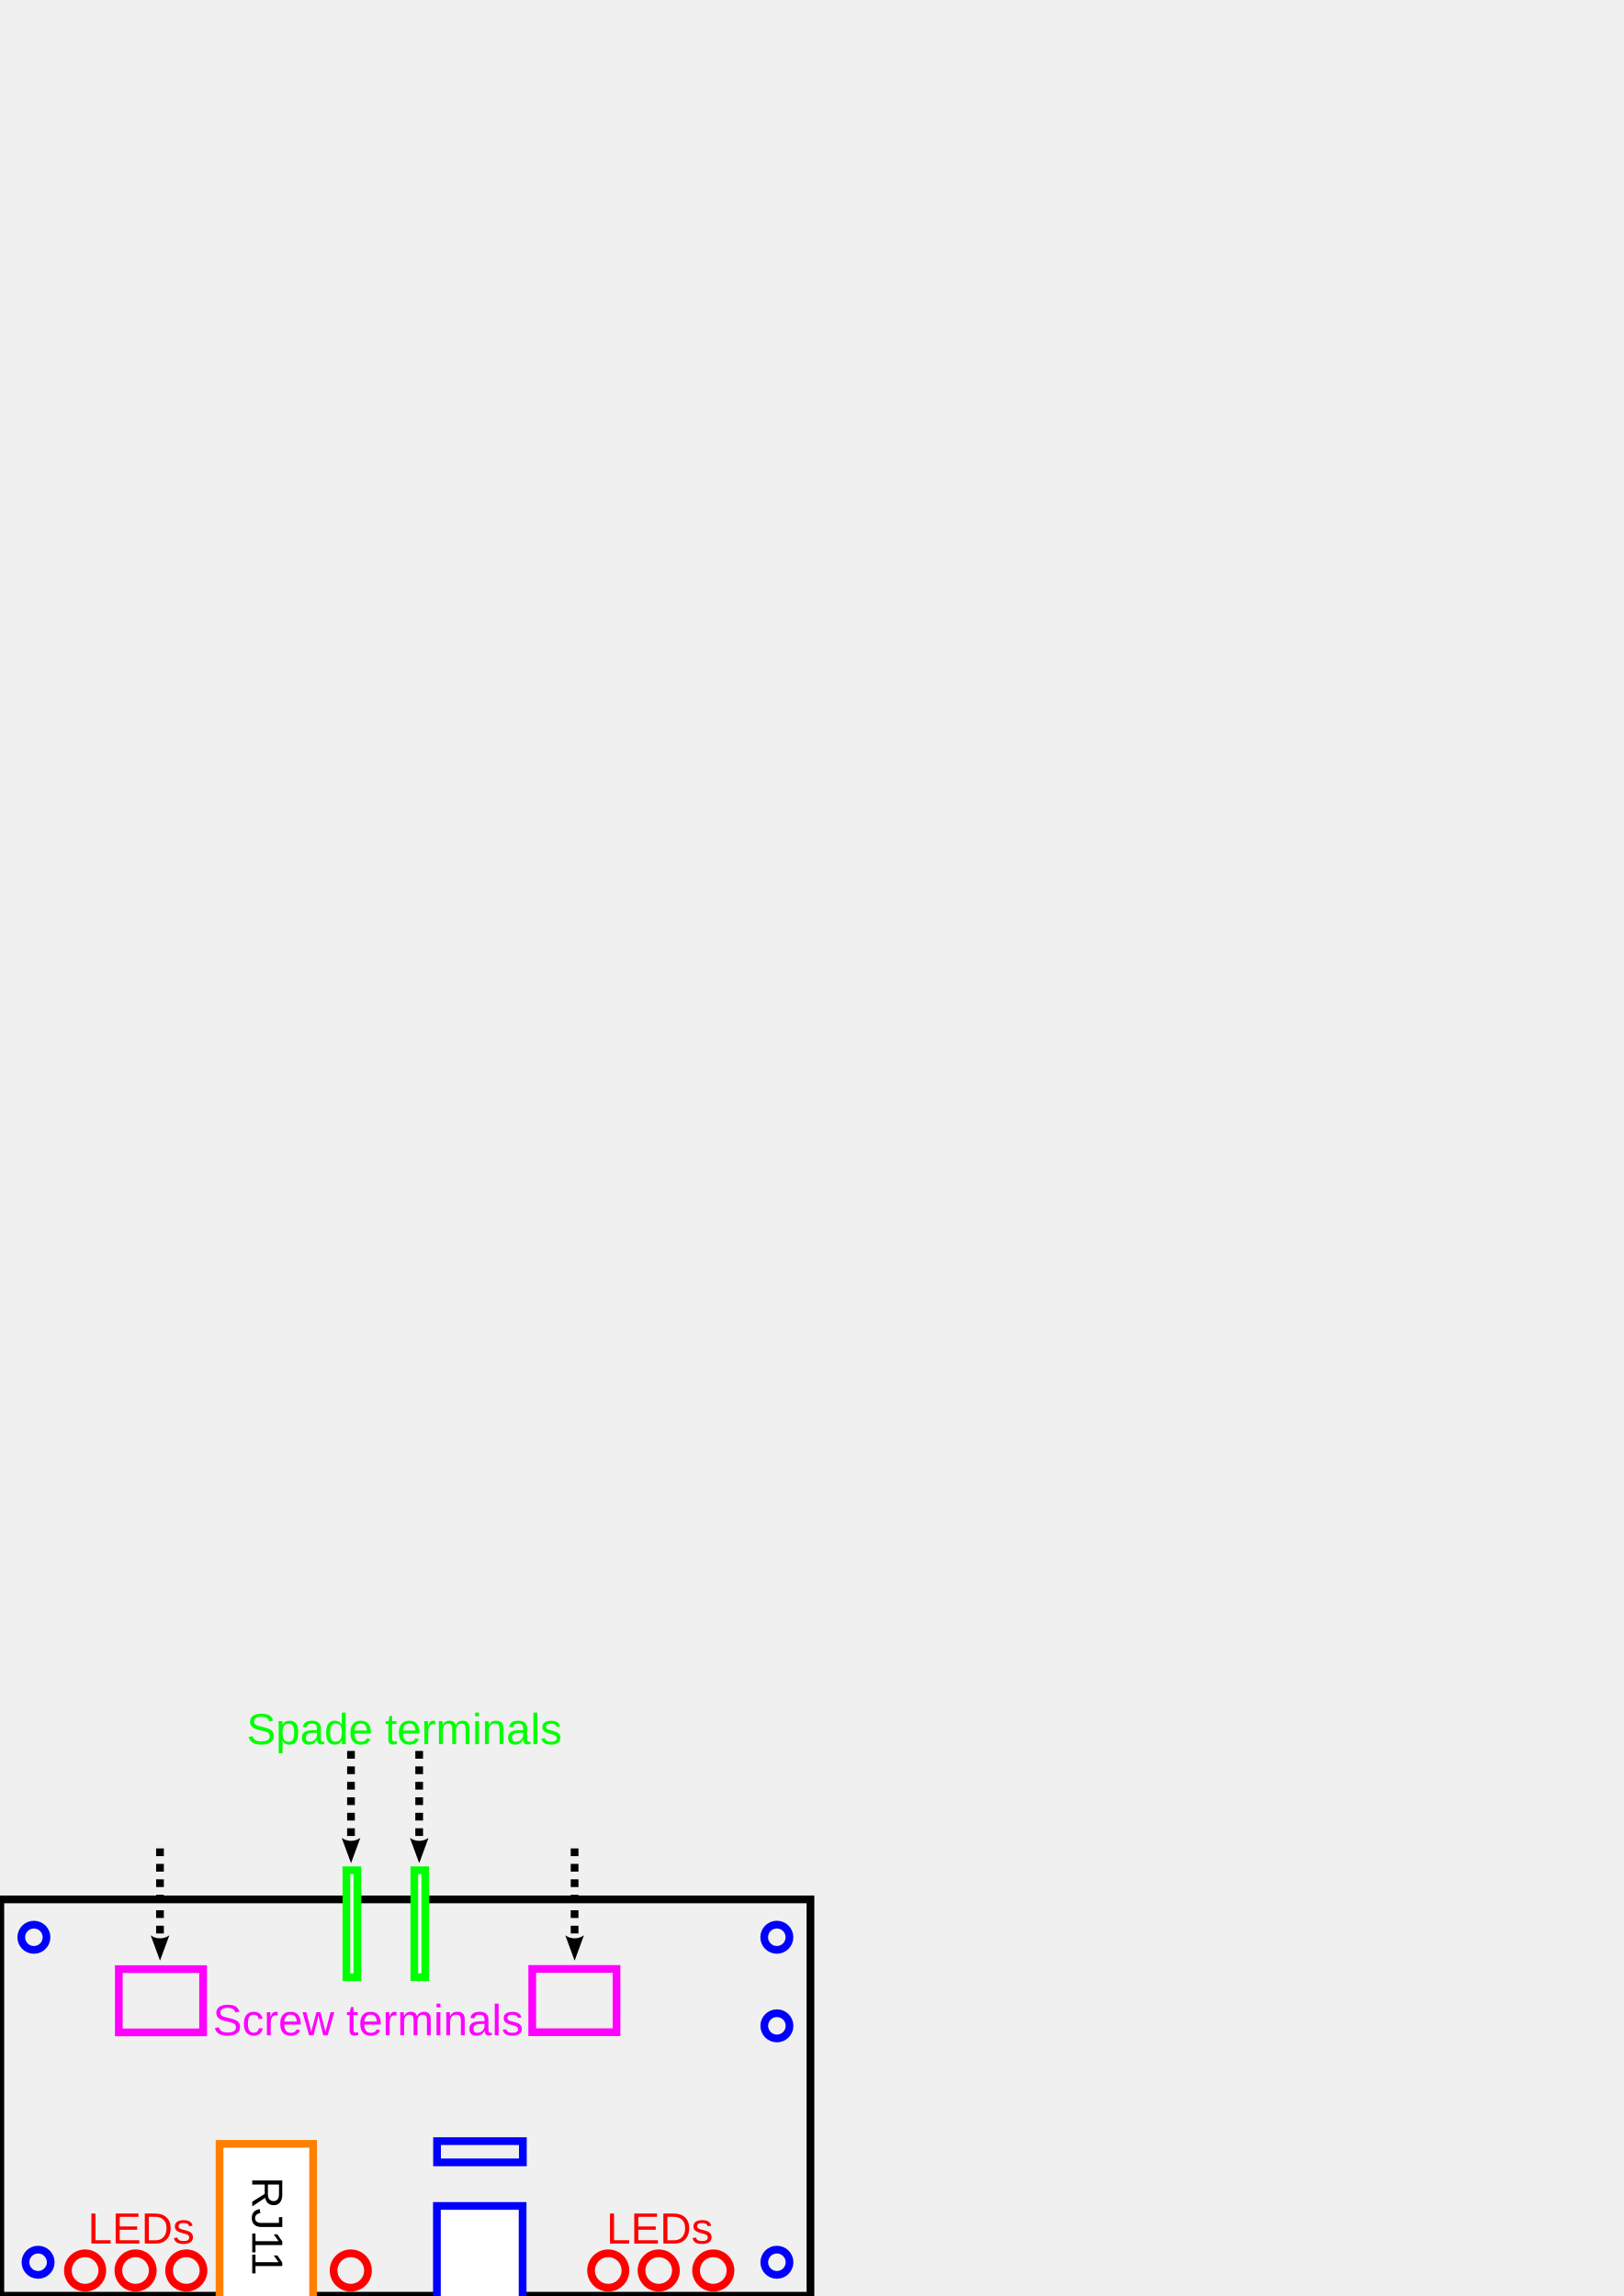
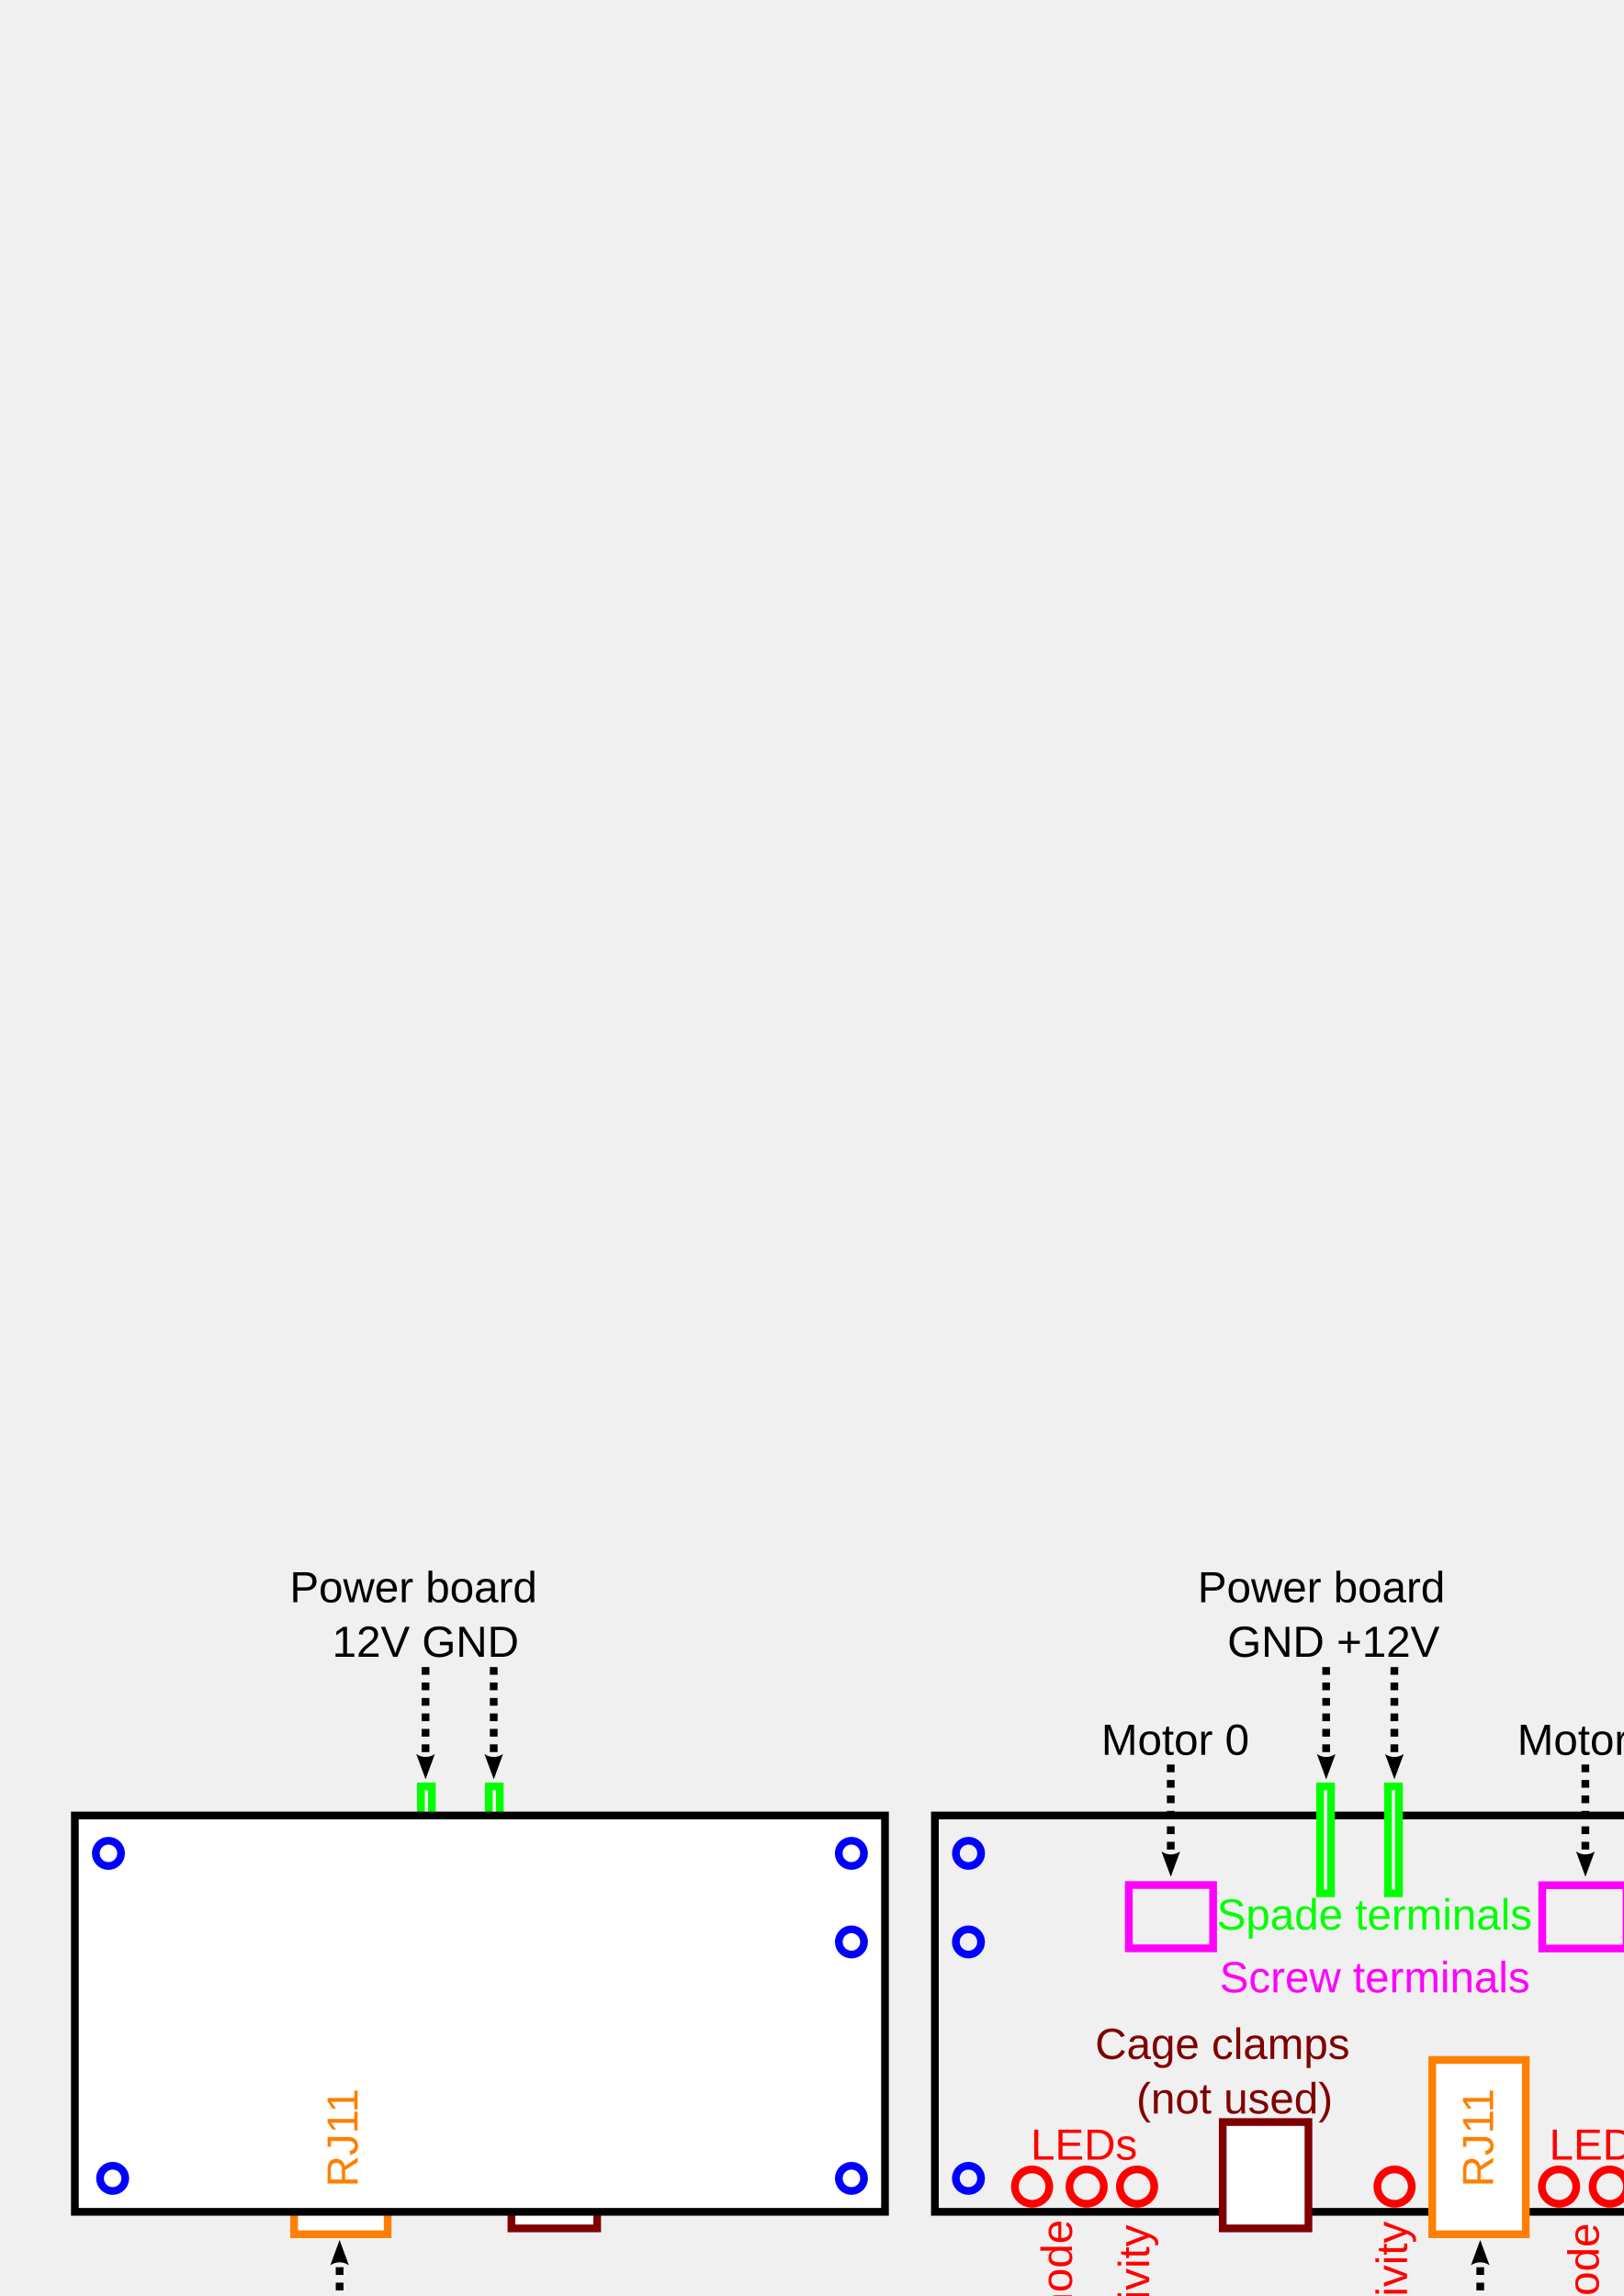
<svg xmlns="http://www.w3.org/2000/svg" width="744.094" height="1052.362" id="svg2" version="1.0">
  <defs id="defs4">
    <marker orient="auto" refY="0.0" refX="0.0" id="Arrow2Send" style="overflow:visible;">
      <path id="path8050" style="font-size:12.0;fill-rule:evenodd;stroke-width:0.625;stroke-linejoin:round;" d="M 8.719,4.034 L -2.207,0.016 L 8.719,-4.002 C 6.973,-1.63 6.983,1.616 8.719,4.034 z " transform="scale(0.3) rotate(180) translate(-2.3,0)" />
    </marker>
    <marker orient="auto" refY="0.0" refX="0.0" id="Arrow2Sstart" style="overflow:visible">
      <path id="path8047" style="font-size:12.0;fill-rule:evenodd;stroke-width:0.625;stroke-linejoin:round" d="M 8.719,4.034 L -2.207,0.016 L 8.719,-4.002 C 6.973,-1.63 6.983,1.616 8.719,4.034 z " transform="scale(0.3) translate(-2.3,0)" />
    </marker>
  </defs>
  <g id="layer1">
-     <rect style="fill:none;stroke:#000000;stroke-width:3.543;stroke-miterlimit:4;stroke-dasharray:none;stroke-opacity:1" id="rect2232" width="371.26" height="181.652" x="0.148" y="870.58" />
-     <path style="fill:none;stroke:#0000ff;stroke-width:3.383;stroke-miterlimit:4;stroke-dasharray:none;stroke-opacity:1" id="path2234" d="M 19.269 886.678 A 5.524 5.524 0 1 1  8.22,886.678 A 5.524 5.524 0 1 1  19.269 886.678 z" transform="matrix(1.047243,0,0,1.047243,1.140545,-40.62933)" />
-     <path style="fill:none;stroke:#0000ff;stroke-width:3.383;stroke-miterlimit:4;stroke-dasharray:none;stroke-opacity:1" id="path2236" d="M 19.269 886.678 A 5.524 5.524 0 1 1  8.22,886.678 A 5.524 5.524 0 1 1  19.269 886.678 z" transform="matrix(1.047243,0,0,1.047243,3.062992,108.3271)" />
-     <path style="fill:none;stroke:#0000ff;stroke-width:3.383;stroke-miterlimit:4;stroke-dasharray:none;stroke-opacity:1" id="path2238" d="M 19.269 886.678 A 5.524 5.524 0 1 1  8.22,886.678 A 5.524 5.524 0 1 1  19.269 886.678 z" transform="matrix(1.047243,0,0,1.047243,341.6346,108.3271)" />
-     <path style="fill:none;stroke:#0000ff;stroke-width:3.383;stroke-miterlimit:4;stroke-dasharray:none;stroke-opacity:1" id="path2240" d="M 19.269 886.678 A 5.524 5.524 0 1 1  8.22,886.678 A 5.524 5.524 0 1 1  19.269 886.678 z" transform="matrix(1.047243,0,0,1.047243,341.6346,-3.7010813e-2)" />
-     <path style="fill:none;stroke:#0000ff;stroke-width:3.383;stroke-miterlimit:4;stroke-dasharray:none;stroke-opacity:1" id="path2242" d="M 19.269 886.678 A 5.524 5.524 0 1 1  8.22,886.678 A 5.524 5.524 0 1 1  19.269 886.678 z" transform="matrix(1.047243,0,0,1.047243,341.6063,-40.64244)" />
-     <rect style="fill:#ffffff;fill-opacity:1;fill-rule:evenodd;stroke:#00ff00;stroke-width:3.543;stroke-miterlimit:4;stroke-dasharray:none;stroke-dashoffset:0;stroke-opacity:1" id="rect2278" width="5" height="49" x="158.75" y="857.237" />
-     <rect y="857.237" x="189.875" height="49" width="5" id="rect3251" style="fill:#ffffff;fill-opacity:1;fill-rule:evenodd;stroke:#00ff00;stroke-width:3.543;stroke-miterlimit:4;stroke-dasharray:none;stroke-dashoffset:0;stroke-opacity:1" />
-     <path style="fill:none;fill-opacity:1;fill-rule:evenodd;stroke:#ff0000;stroke-width:3.626;stroke-miterlimit:4;stroke-dasharray:none;stroke-dashoffset:0;stroke-opacity:1" id="path3253" d="M 46.75 1040.425 A 8.062 8.062 0 1 1  30.625,1040.425 A 8.062 8.062 0 1 1  46.75 1040.425 z" transform="matrix(0.9772442,0,0,0.9772442,1.192864,23.92567)" />
-     <path transform="matrix(0.9772442,0,0,0.9772442,24.31786,23.92567)" d="M 46.75 1040.425 A 8.062 8.062 0 1 1  30.625,1040.425 A 8.062 8.062 0 1 1  46.75 1040.425 z" id="path4224" style="fill:none;fill-opacity:1;fill-rule:evenodd;stroke:#ff0000;stroke-width:3.626;stroke-miterlimit:4;stroke-dasharray:none;stroke-dashoffset:0;stroke-opacity:1" />
-     <path style="fill:none;fill-opacity:1;fill-rule:evenodd;stroke:#ff0000;stroke-width:3.626;stroke-miterlimit:4;stroke-dasharray:none;stroke-dashoffset:0;stroke-opacity:1" id="path4226" d="M 46.75 1040.425 A 8.062 8.062 0 1 1  30.625,1040.425 A 8.062 8.062 0 1 1  46.75 1040.425 z" transform="matrix(0.9772442,0,0,0.9772442,47.56786,23.92567)" />
-     <path transform="matrix(0.9772442,0,0,0.9772442,122.9429,23.92567)" d="M 46.75 1040.425 A 8.062 8.062 0 1 1  30.625,1040.425 A 8.062 8.062 0 1 1  46.75 1040.425 z" id="path4228" style="fill:none;fill-opacity:1;fill-rule:evenodd;stroke:#ff0000;stroke-width:3.626;stroke-miterlimit:4;stroke-dasharray:none;stroke-dashoffset:0;stroke-opacity:1" />
-     <path style="fill:none;fill-opacity:1;fill-rule:evenodd;stroke:#ff0000;stroke-width:3.626;stroke-miterlimit:4;stroke-dasharray:none;stroke-dashoffset:0;stroke-opacity:1" id="path4230" d="M 46.75 1040.425 A 8.062 8.062 0 1 1  30.625,1040.425 A 8.062 8.062 0 1 1  46.75 1040.425 z" transform="matrix(0.9772442,0,0,0.9772442,240.9429,23.92567)" />
-     <path transform="matrix(0.9772442,0,0,0.9772442,264.0679,23.92567)" d="M 46.75 1040.425 A 8.062 8.062 0 1 1  30.625,1040.425 A 8.062 8.062 0 1 1  46.75 1040.425 z" id="path4232" style="fill:none;fill-opacity:1;fill-rule:evenodd;stroke:#ff0000;stroke-width:3.626;stroke-miterlimit:4;stroke-dasharray:none;stroke-dashoffset:0;stroke-opacity:1" />
-     <path style="fill:none;fill-opacity:1;fill-rule:evenodd;stroke:#ff0000;stroke-width:3.626;stroke-miterlimit:4;stroke-dasharray:none;stroke-dashoffset:0;stroke-opacity:1" id="path4234" d="M 46.75 1040.425 A 8.062 8.062 0 1 1  30.625,1040.425 A 8.062 8.062 0 1 1  46.75 1040.425 z" transform="matrix(0.9772442,0,0,0.9772442,289.0679,23.92567)" />
-     <rect style="fill:#ffffff;fill-opacity:1;fill-rule:evenodd;stroke:#0000ff;stroke-width:3.543;stroke-miterlimit:4;stroke-dasharray:none;stroke-dashoffset:0;stroke-opacity:1" id="rect4236" width="39.281" height="48.745" x="200.219" y="1011.081" />
-     <rect style="fill:none;fill-opacity:1;fill-rule:evenodd;stroke:#0000ff;stroke-width:3.543;stroke-miterlimit:4;stroke-dasharray:none;stroke-dashoffset:0;stroke-opacity:1" id="rect4242" width="39.336" height="9.726" x="200.286" y="981.385" />
-     <rect style="fill:none;fill-opacity:1;fill-rule:evenodd;stroke:#ff00ff;stroke-width:3.543;stroke-miterlimit:4;stroke-dasharray:none;stroke-dashoffset:0;stroke-opacity:1" id="rect4244" width="38.626" height="28.991" x="54.447" y="902.544" />
-     <rect style="fill:none;fill-opacity:1;fill-rule:evenodd;stroke:#ff00ff;stroke-width:3.543;stroke-miterlimit:4;stroke-dasharray:none;stroke-dashoffset:0;stroke-opacity:1" id="rect4246" width="38.626" height="28.991" x="243.908" y="902.456" />
-     <text xml:space="preserve" style="font-size:20px;font-style:normal;font-variant:normal;font-weight:normal;font-stretch:normal;text-align:start;line-height:125%;writing-mode:lr-tb;text-anchor:start;fill:#ff00ff;fill-opacity:1;stroke:none;stroke-width:1px;stroke-linecap:butt;stroke-linejoin:miter;stroke-opacity:1;font-family:Arial" x="97.581" y="932.861" id="text3147">
-       <tspan id="tspan3149" x="97.581" y="932.861">Screw terminals</tspan>
+     <rect style="fill:none;stroke:#000000;stroke-width:3.543;stroke-miterlimit:4;stroke-dasharray:none;stroke-opacity:1" id="rect15136" width="371.26" height="181.652" x="-799.693" y="832.129" transform="scale(-1,1)" />
+     <path style="fill:none;stroke:#0000ff;stroke-width:3.383;stroke-miterlimit:4;stroke-dasharray:none;stroke-opacity:1" id="path15138" d="M 19.269 886.678 A 5.524 5.524 0 1 1  8.22,886.678 A 5.524 5.524 0 1 1  19.269 886.678 z" transform="matrix(-1.047243,0,0,1.047243,798.6999,-79.08056)" />
+     <path style="fill:none;stroke:#0000ff;stroke-width:3.383;stroke-miterlimit:4;stroke-dasharray:none;stroke-opacity:1" id="path15140" d="M 19.269 886.678 A 5.524 5.524 0 1 1  8.22,886.678 A 5.524 5.524 0 1 1  19.269 886.678 z" transform="matrix(-1.047243,0,0,1.047243,796.7775,69.87587)" />
+     <path style="fill:none;stroke:#0000ff;stroke-width:3.383;stroke-miterlimit:4;stroke-dasharray:none;stroke-opacity:1" id="path15142" d="M 19.269 886.678 A 5.524 5.524 0 1 1  8.22,886.678 A 5.524 5.524 0 1 1  19.269 886.678 z" transform="matrix(-1.047243,0,0,1.047243,458.2059,69.87588)" />
+     <path style="fill:none;stroke:#0000ff;stroke-width:3.383;stroke-miterlimit:4;stroke-dasharray:none;stroke-opacity:1" id="path15144" d="M 19.269 886.678 A 5.524 5.524 0 1 1  8.22,886.678 A 5.524 5.524 0 1 1  19.269 886.678 z" transform="matrix(-1.047243,0,0,1.047243,458.2059,-38.48824)" />
+     <path style="fill:none;stroke:#0000ff;stroke-width:3.383;stroke-miterlimit:4;stroke-dasharray:none;stroke-opacity:1" id="path15146" d="M 19.269 886.678 A 5.524 5.524 0 1 1  8.22,886.678 A 5.524 5.524 0 1 1  19.269 886.678 z" transform="matrix(-1.047243,0,0,1.047243,458.2342,-79.09367)" />
+     <rect style="fill:#ffffff;fill-opacity:1;fill-rule:evenodd;stroke:#00ff00;stroke-width:3.543;stroke-miterlimit:4;stroke-dasharray:none;stroke-dashoffset:0;stroke-opacity:1" id="rect15148" width="5" height="49" x="-641.09" y="818.786" transform="scale(-1,1)" />
+     <rect y="818.786" x="-609.965" height="49" width="5" id="rect15150" style="fill:#ffffff;fill-opacity:1;fill-rule:evenodd;stroke:#00ff00;stroke-width:3.543;stroke-miterlimit:4;stroke-dasharray:none;stroke-dashoffset:0;stroke-opacity:1" transform="scale(-1,1)" />
+     <path style="fill:none;fill-opacity:1;fill-rule:evenodd;stroke:#ff0000;stroke-width:3.626;stroke-miterlimit:4;stroke-dasharray:none;stroke-dashoffset:0;stroke-opacity:1" id="path15152" d="M 46.75 1040.425 A 8.062 8.062 0 1 1  30.625,1040.425 A 8.062 8.062 0 1 1  46.75 1040.425 z" transform="matrix(-0.9772442,0,0,0.9772442,798.6476,-14.52556)" />
+     <path transform="matrix(-0.9772442,0,0,0.9772442,775.5226,-14.52556)" d="M 46.75 1040.425 A 8.062 8.062 0 1 1  30.625,1040.425 A 8.062 8.062 0 1 1  46.75 1040.425 z" id="path15154" style="fill:none;fill-opacity:1;fill-rule:evenodd;stroke:#ff0000;stroke-width:3.626;stroke-miterlimit:4;stroke-dasharray:none;stroke-dashoffset:0;stroke-opacity:1" />
+     <path style="fill:none;fill-opacity:1;fill-rule:evenodd;stroke:#ff0000;stroke-width:3.626;stroke-miterlimit:4;stroke-dasharray:none;stroke-dashoffset:0;stroke-opacity:1" id="path15156" d="M 46.75 1040.425 A 8.062 8.062 0 1 1  30.625,1040.425 A 8.062 8.062 0 1 1  46.75 1040.425 z" transform="matrix(-0.9772442,0,0,0.9772442,752.2726,-14.52556)" />
+     <path transform="matrix(-0.9772442,0,0,0.9772442,676.8976,-14.52556)" d="M 46.75 1040.425 A 8.062 8.062 0 1 1  30.625,1040.425 A 8.062 8.062 0 1 1  46.75 1040.425 z" id="path15158" style="fill:none;fill-opacity:1;fill-rule:evenodd;stroke:#ff0000;stroke-width:3.626;stroke-miterlimit:4;stroke-dasharray:none;stroke-dashoffset:0;stroke-opacity:1" />
+     <path style="fill:none;fill-opacity:1;fill-rule:evenodd;stroke:#ff0000;stroke-width:3.626;stroke-miterlimit:4;stroke-dasharray:none;stroke-dashoffset:0;stroke-opacity:1" id="path15160" d="M 46.75 1040.425 A 8.062 8.062 0 1 1  30.625,1040.425 A 8.062 8.062 0 1 1  46.75 1040.425 z" transform="matrix(-0.9772442,0,0,0.9772442,558.8976,-14.52556)" />
+     <path transform="matrix(-0.9772442,0,0,0.9772442,535.7726,-14.52556)" d="M 46.75 1040.425 A 8.062 8.062 0 1 1  30.625,1040.425 A 8.062 8.062 0 1 1  46.75 1040.425 z" id="path15162" style="fill:none;fill-opacity:1;fill-rule:evenodd;stroke:#ff0000;stroke-width:3.626;stroke-miterlimit:4;stroke-dasharray:none;stroke-dashoffset:0;stroke-opacity:1" />
+     <path style="fill:none;fill-opacity:1;fill-rule:evenodd;stroke:#ff0000;stroke-width:3.626;stroke-miterlimit:4;stroke-dasharray:none;stroke-dashoffset:0;stroke-opacity:1" id="path15164" d="M 46.75 1040.425 A 8.062 8.062 0 1 1  30.625,1040.425 A 8.062 8.062 0 1 1  46.75 1040.425 z" transform="matrix(-0.9772442,0,0,0.9772442,510.7726,-14.52556)" />
+     <rect style="fill:#ffffff;fill-opacity:1;fill-rule:evenodd;stroke:#800000;stroke-width:3.543;stroke-miterlimit:4;stroke-dasharray:none;stroke-dashoffset:0;stroke-opacity:1" id="rect15166" width="39.281" height="48.745" x="-599.622" y="972.63" transform="scale(-1,1)" />
+     <rect style="fill:none;fill-opacity:1;fill-rule:evenodd;stroke:#ff00ff;stroke-width:3.543;stroke-miterlimit:4;stroke-dasharray:none;stroke-dashoffset:0;stroke-opacity:1" id="rect15170" width="38.626" height="28.991" x="-745.393" y="864.093" transform="scale(-1,1)" />
+     <rect style="fill:none;fill-opacity:1;fill-rule:evenodd;stroke:#ff00ff;stroke-width:3.543;stroke-miterlimit:4;stroke-dasharray:none;stroke-dashoffset:0;stroke-opacity:1" id="rect15172" width="38.626" height="28.991" x="-555.933" y="864.004" transform="scale(-1,1)" />
+     <text xml:space="preserve" style="font-size:20px;font-style:normal;font-variant:normal;font-weight:normal;font-stretch:normal;text-align:start;line-height:125%;writing-mode:lr-tb;text-anchor:start;fill:#ff00ff;fill-opacity:1;stroke:none;stroke-width:1px;stroke-linecap:butt;stroke-linejoin:miter;stroke-opacity:1;font-family:Arial" x="558.891" y="913.16" id="text15174">
+       <tspan id="tspan15176" x="558.891" y="913.16">Screw terminals </tspan>
    </text>
-     <text xml:space="preserve" style="font-size:20px;font-style:normal;font-variant:normal;font-weight:normal;font-stretch:normal;text-align:start;line-height:125%;writing-mode:lr-tb;text-anchor:start;fill:#00ff00;fill-opacity:1;stroke:none;stroke-width:1px;stroke-linecap:butt;stroke-linejoin:miter;stroke-opacity:1;font-family:Arial" x="113.037" y="799.442" id="text4120">
-       <tspan id="tspan4122" x="113.037" y="799.442">Spade terminals</tspan>
+     <text xml:space="preserve" style="font-size:20px;font-style:normal;font-variant:normal;font-weight:normal;font-stretch:normal;text-align:start;line-height:125%;writing-mode:lr-tb;text-anchor:start;fill:#00ff00;fill-opacity:1;stroke:none;stroke-width:1px;stroke-linecap:butt;stroke-linejoin:miter;stroke-opacity:1;font-family:Arial" x="557.614" y="884.429" id="text15178">
+       <tspan id="tspan15180" x="557.614" y="884.429">Spade terminals</tspan>
    </text>
-     <text id="text7035" y="1028.321" x="277.893" style="font-size:20px;font-style:normal;font-variant:normal;font-weight:normal;font-stretch:normal;text-align:start;line-height:125%;writing-mode:lr-tb;text-anchor:start;fill:#ff0000;fill-opacity:1;stroke:none;stroke-width:1px;stroke-linecap:butt;stroke-linejoin:miter;stroke-opacity:1;font-family:Arial" xml:space="preserve">
-       <tspan y="1028.321" x="277.893" id="tspan7037">LEDs</tspan>
+     <text id="text15182" y="989.869" x="472.309" style="font-size:20px;font-style:normal;font-variant:normal;font-weight:normal;font-stretch:normal;text-align:start;line-height:125%;writing-mode:lr-tb;text-anchor:start;fill:#ff0000;fill-opacity:1;stroke:none;stroke-width:1px;stroke-linecap:butt;stroke-linejoin:miter;stroke-opacity:1;font-family:Arial" xml:space="preserve">
+       <tspan y="989.869" x="472.309" id="tspan15184">LEDs</tspan>
    </text>
-     <text xml:space="preserve" style="font-size:20px;font-style:normal;font-variant:normal;font-weight:normal;font-stretch:normal;text-align:start;line-height:125%;writing-mode:lr-tb;text-anchor:start;fill:#ff0000;fill-opacity:1;stroke:none;stroke-width:1px;stroke-linecap:butt;stroke-linejoin:miter;stroke-opacity:1;font-family:Arial" x="40.246" y="1028.321" id="text7039">
-       <tspan id="tspan7041" x="40.246" y="1028.321">LEDs</tspan>
+     <text xml:space="preserve" style="font-size:20px;font-style:normal;font-variant:normal;font-weight:normal;font-stretch:normal;text-align:start;line-height:125%;writing-mode:lr-tb;text-anchor:start;fill:#ff0000;fill-opacity:1;stroke:none;stroke-width:1px;stroke-linecap:butt;stroke-linejoin:miter;stroke-opacity:1;font-family:Arial" x="709.956" y="989.869" id="text15186">
+       <tspan id="tspan15188" x="709.956" y="989.869">LEDs</tspan>
    </text>
-     <path style="fill:none;fill-rule:evenodd;stroke:#000000;stroke-width:3.543;stroke-linecap:butt;stroke-linejoin:miter;marker-end:url(#Arrow2Send);stroke-miterlimit:4;stroke-dasharray:3.543,3.543;stroke-dashoffset:0;stroke-opacity:1" d="M 160.849,802.54 L 160.849,849.193" id="path7043" />
-     <path id="path8214" d="M 192.099,802.54 L 192.099,849.193" style="fill:none;fill-rule:evenodd;stroke:#000000;stroke-width:3.543;stroke-linecap:butt;stroke-linejoin:miter;marker-end:url(#Arrow2Send);stroke-miterlimit:4;stroke-dasharray:3.543,3.543;stroke-dashoffset:0;stroke-opacity:1" />
-     <path style="fill:none;fill-rule:evenodd;stroke:#000000;stroke-width:3.543;stroke-linecap:butt;stroke-linejoin:miter;marker-end:url(#Arrow2Send);stroke-miterlimit:4;stroke-dasharray:3.543, 3.543;stroke-dashoffset:0;stroke-opacity:1" d="M 73.315,847.214 L 73.315,893.867" id="path9185" />
-     <path id="path9187" d="M 263.315,847.214 L 263.315,893.867" style="fill:none;fill-rule:evenodd;stroke:#000000;stroke-width:3.543;stroke-linecap:butt;stroke-linejoin:miter;marker-end:url(#Arrow2Send);stroke-miterlimit:4;stroke-dasharray:3.543, 3.543;stroke-dashoffset:0;stroke-opacity:1" />
-     <path style="fill:none;fill-rule:evenodd;stroke:#000000;stroke-width:3.543;stroke-linecap:butt;stroke-linejoin:miter;marker-end:url(#Arrow2Send);stroke-miterlimit:4;stroke-dasharray:3.543, 3.543;stroke-dashoffset:0;stroke-opacity:1" d="M 220.517,1113.698 L 220.517,1067.045" id="path9189" />
-     <rect style="fill:#ffffff;fill-opacity:1;fill-rule:evenodd;stroke:#ff8000;stroke-width:3.543;stroke-miterlimit:4;stroke-dasharray:none;stroke-dashoffset:0;stroke-opacity:1" id="rect11244" width="42.882" height="79.895" x="100.611" y="982.618" />
-     <path id="path12215" d="M 121.48,1116.587 L 121.48,1069.934" style="fill:none;fill-rule:evenodd;stroke:#000000;stroke-width:3.543;stroke-linecap:butt;stroke-linejoin:miter;marker-end:url(#Arrow2Send);stroke-miterlimit:4;stroke-dasharray:3.543, 3.543;stroke-dashoffset:0;stroke-opacity:1" />
-     <text xml:space="preserve" style="font-size:20px;font-style:normal;font-variant:normal;font-weight:normal;font-stretch:normal;text-align:start;line-height:125%;writing-mode:lr-tb;text-anchor:start;fill:#000000;fill-opacity:1;stroke:none;stroke-width:1px;stroke-linecap:butt;stroke-linejoin:miter;stroke-opacity:1;font-family:Arial" x="997.77" y="-115.591" id="text14155" transform="matrix(0,1,-1,0,0,0)">
-       <tspan id="tspan14157" x="997.77" y="-115.591">RJ11</tspan>
+     <path style="fill:none;fill-rule:evenodd;stroke:#000000;stroke-width:3.543;stroke-linecap:butt;stroke-linejoin:miter;marker-end:url(#Arrow2Send);stroke-miterlimit:4;stroke-dasharray:3.543, 3.543;stroke-dashoffset:0;stroke-opacity:1" d="M 638.992,764.089 L 638.992,810.742" id="path15190" />
+     <path id="path15192" d="M 607.742,764.089 L 607.742,810.742" style="fill:none;fill-rule:evenodd;stroke:#000000;stroke-width:3.543;stroke-linecap:butt;stroke-linejoin:miter;marker-end:url(#Arrow2Send);stroke-miterlimit:4;stroke-dasharray:3.543, 3.543;stroke-dashoffset:0;stroke-opacity:1" />
+     <path style="fill:none;fill-rule:evenodd;stroke:#000000;stroke-width:3.543;stroke-linecap:butt;stroke-linejoin:miter;marker-end:url(#Arrow2Send);stroke-miterlimit:4;stroke-dasharray:3.543, 3.543;stroke-dashoffset:0;stroke-opacity:1" d="M 726.525,808.762 L 726.525,855.415" id="path15194" />
+     <path id="path15196" d="M 536.525,808.762 L 536.525,855.415" style="fill:none;fill-rule:evenodd;stroke:#000000;stroke-width:3.543;stroke-linecap:butt;stroke-linejoin:miter;marker-end:url(#Arrow2Send);stroke-miterlimit:4;stroke-dasharray:3.543, 3.543;stroke-dashoffset:0;stroke-opacity:1" />
+     <rect style="fill:#ffffff;fill-opacity:1;fill-rule:evenodd;stroke:#ff8000;stroke-width:3.543;stroke-miterlimit:4;stroke-dasharray:none;stroke-dashoffset:0;stroke-opacity:1" id="rect15200" width="42.882" height="79.895" x="-699.23" y="944.167" transform="scale(-1,1)" />
+     <path id="path15202" d="M 678.361,1078.135 L 678.361,1031.482" style="fill:none;fill-rule:evenodd;stroke:#000000;stroke-width:3.543;stroke-linecap:butt;stroke-linejoin:miter;marker-end:url(#Arrow2Send);stroke-miterlimit:4;stroke-dasharray:3.543, 3.543;stroke-dashoffset:0;stroke-opacity:1" />
+     <text xml:space="preserve" style="font-size:20px;font-style:normal;font-variant:normal;font-weight:normal;font-stretch:normal;text-align:start;line-height:125%;writing-mode:lr-tb;text-anchor:start;fill:#ff7f00;fill-opacity:1;stroke:none;stroke-width:1px;stroke-linecap:butt;stroke-linejoin:miter;stroke-opacity:1;font-family:Arial" x="-1002.444" y="684.249" id="text15204" transform="matrix(0,-1,1,0,0,0)">
+       <tspan id="tspan15206" x="-1002.444" y="684.249">RJ11</tspan>
+     </text>
+     <text xml:space="preserve" style="font-size:20px;font-style:normal;font-variant:normal;font-weight:normal;font-stretch:normal;text-align:center;line-height:125%;writing-mode:lr-tb;text-anchor:middle;fill:#800000;fill-opacity:1;stroke:none;stroke-width:1px;stroke-linecap:butt;stroke-linejoin:miter;stroke-opacity:1;font-family:Arial" x="579.674" y="943.7" id="text15212">
+       <tspan id="tspan15214" x="579.674" y="943.7">Cage clamps</tspan>
+       <tspan x="579.674" y="968.7" id="tspan15392">(not used)</tspan>
+     </text>
+     <text xml:space="preserve" style="font-size:20px;font-style:normal;font-variant:normal;font-weight:normal;font-stretch:normal;text-align:center;line-height:125%;writing-mode:lr-tb;text-anchor:middle;fill:#000000;fill-opacity:1;stroke:none;stroke-width:1px;stroke-linecap:butt;stroke-linejoin:miter;stroke-opacity:1;font-family:Arial" x="625" y="734.393" id="text15220">
+       <tspan id="tspan15222" x="625" y="734.393">Power board</tspan>
+       <tspan x="625" y="759.393" id="tspan15230">GND +12V</tspan>
+     </text>
+     <text xml:space="preserve" style="font-size:20px;font-style:normal;font-variant:normal;font-weight:normal;font-stretch:normal;text-align:start;line-height:125%;writing-mode:lr-tb;text-anchor:start;fill:#000000;fill-opacity:1;stroke:none;stroke-width:1px;stroke-linecap:butt;stroke-linejoin:miter;stroke-opacity:1;font-family:Arial" x="504.688" y="804.31" id="text15232">
+       <tspan id="tspan15234" x="504.688" y="804.31">Motor 0</tspan>
+     </text>
+     <text xml:space="preserve" style="font-size:20px;font-style:normal;font-variant:normal;font-weight:normal;font-stretch:normal;text-align:start;line-height:125%;writing-mode:lr-tb;text-anchor:start;fill:#000000;fill-opacity:1;stroke:none;stroke-width:1px;stroke-linecap:butt;stroke-linejoin:miter;stroke-opacity:1;font-family:Arial" x="695.312" y="804.315" id="text15236">
+       <tspan id="tspan15238" x="695.312" y="804.315">Motor 1</tspan>
+     </text>
+     <text xml:space="preserve" style="font-size:20px;font-style:normal;font-variant:normal;font-weight:normal;font-stretch:normal;text-align:center;line-height:125%;writing-mode:lr-tb;text-anchor:middle;fill:#000000;fill-opacity:1;stroke:none;stroke-width:1px;stroke-linecap:butt;stroke-linejoin:miter;stroke-opacity:1;font-family:Arial" x="-1137.553" y="685.991" id="text15240" transform="matrix(0,-1,1,0,0,0)">
+       <tspan x="-1137.553" y="685.991" id="tspan15252">Power board</tspan>
+     </text>
+     <text xml:space="preserve" style="font-size:20px;font-style:normal;font-variant:normal;font-weight:normal;font-stretch:normal;text-align:start;line-height:125%;writing-mode:lr-tb;text-anchor:start;fill:#ff0000;fill-opacity:1;stroke:none;stroke-width:1px;stroke-linecap:butt;stroke-linejoin:miter;stroke-opacity:1;font-family:Arial" x="-1135.297" y="526.636" id="text15254" transform="matrix(0,-1,1,0,0,0)">
+       <tspan id="tspan15256" x="-1135.297" y="526.636">PWM activity</tspan>
+     </text>
+     <text transform="matrix(0,-1,1,0,0,0)" id="text15260" y="766.479" x="-1135.297" style="font-size:20px;font-style:normal;font-variant:normal;font-weight:normal;font-stretch:normal;text-align:start;line-height:125%;writing-mode:lr-tb;text-anchor:start;fill:#ff0000;fill-opacity:1;stroke:none;stroke-width:1px;stroke-linecap:butt;stroke-linejoin:miter;stroke-opacity:1;font-family:Arial" xml:space="preserve">
+       <tspan y="766.479" x="-1135.297" id="tspan15262">PWM activity</tspan>
+     </text>
+     <text xml:space="preserve" style="font-size:20px;font-style:normal;font-variant:normal;font-weight:normal;font-stretch:normal;text-align:start;line-height:125%;writing-mode:lr-tb;text-anchor:start;fill:#ff0000;fill-opacity:1;stroke:none;stroke-width:1px;stroke-linecap:butt;stroke-linejoin:miter;stroke-opacity:1;font-family:Arial" x="-1124.061" y="491.25" id="text15264" transform="matrix(0,-1,1,0,0,0)">
+       <tspan id="tspan15266" x="-1124.061" y="491.25">Motor mode</tspan>
+     </text>
+     <text transform="matrix(0,-1,1,0,0,0)" id="text15268" y="732.656" x="-1125.624" style="font-size:20px;font-style:normal;font-variant:normal;font-weight:normal;font-stretch:normal;text-align:start;line-height:125%;writing-mode:lr-tb;text-anchor:start;fill:#ff0000;fill-opacity:1;stroke:none;stroke-width:1px;stroke-linecap:butt;stroke-linejoin:miter;stroke-opacity:1;font-family:Arial" xml:space="preserve">
+       <tspan y="732.656" x="-1125.624" id="tspan15270">Motor mode</tspan>
+     </text>
+     <text xml:space="preserve" style="font-size:20px;font-style:normal;font-variant:normal;font-weight:normal;font-stretch:normal;text-align:start;line-height:125%;writing-mode:lr-tb;text-anchor:start;fill:#ff0000;fill-opacity:1;stroke:none;stroke-width:1px;stroke-linecap:butt;stroke-linejoin:miter;stroke-opacity:1;font-family:Arial" x="-1110.414" y="644.78" id="text15272" transform="matrix(0,-1,1,0,0,0)">
+       <tspan id="tspan15274" x="-1110.414" y="644.78">i2c activity</tspan>
+     </text>
+     <rect y="944.167" x="134.77" height="79.895" width="42.882" id="rect15338" style="fill:#ffffff;fill-opacity:1;fill-rule:evenodd;stroke:#ff8000;stroke-width:3.543;stroke-miterlimit:4;stroke-dasharray:none;stroke-dashoffset:0;stroke-opacity:1" />
+     <rect y="972.63" x="234.378" height="48.745" width="39.281" id="rect15306" style="fill:#ffffff;fill-opacity:1;fill-rule:evenodd;stroke:#800000;stroke-width:3.543;stroke-miterlimit:4;stroke-dasharray:none;stroke-dashoffset:0;stroke-opacity:1" />
+     <rect y="818.786" x="192.91" height="49" width="5" id="rect15288" style="fill:#ffffff;fill-opacity:1;fill-rule:evenodd;stroke:#00ff00;stroke-width:3.543;stroke-miterlimit:4;stroke-dasharray:none;stroke-dashoffset:0;stroke-opacity:1" />
+     <rect style="fill:#ffffff;fill-opacity:1;fill-rule:evenodd;stroke:#00ff00;stroke-width:3.543;stroke-miterlimit:4;stroke-dasharray:none;stroke-dashoffset:0;stroke-opacity:1" id="rect15290" width="5" height="49" x="224.035" y="818.786" />
+     <rect y="832.129" x="34.307" height="181.652" width="371.26" id="rect15276" style="fill:#ffffff;stroke:#000000;stroke-width:3.543;stroke-miterlimit:4;stroke-dasharray:none;stroke-opacity:1" />
+     <path transform="matrix(1.047243,0,0,1.047243,35.30007,-79.08056)" d="M 19.269 886.678 A 5.524 5.524 0 1 1  8.22,886.678 A 5.524 5.524 0 1 1  19.269 886.678 z" id="path15278" style="fill:none;stroke:#0000ff;stroke-width:3.383;stroke-miterlimit:4;stroke-dasharray:none;stroke-opacity:1" />
+     <path transform="matrix(1.047243,0,0,1.047243,37.22252,69.87587)" d="M 19.269 886.678 A 5.524 5.524 0 1 1  8.22,886.678 A 5.524 5.524 0 1 1  19.269 886.678 z" id="path15280" style="fill:none;stroke:#0000ff;stroke-width:3.383;stroke-miterlimit:4;stroke-dasharray:none;stroke-opacity:1" />
+     <path transform="matrix(1.047243,0,0,1.047243,375.7941,69.87588)" d="M 19.269 886.678 A 5.524 5.524 0 1 1  8.22,886.678 A 5.524 5.524 0 1 1  19.269 886.678 z" id="path15282" style="fill:none;stroke:#0000ff;stroke-width:3.383;stroke-miterlimit:4;stroke-dasharray:none;stroke-opacity:1" />
+     <path transform="matrix(1.047243,0,0,1.047243,375.7941,-38.48824)" d="M 19.269 886.678 A 5.524 5.524 0 1 1  8.22,886.678 A 5.524 5.524 0 1 1  19.269 886.678 z" id="path15284" style="fill:none;stroke:#0000ff;stroke-width:3.383;stroke-miterlimit:4;stroke-dasharray:none;stroke-opacity:1" />
+     <path transform="matrix(1.047243,0,0,1.047243,375.7658,-79.09367)" d="M 19.269 886.678 A 5.524 5.524 0 1 1  8.22,886.678 A 5.524 5.524 0 1 1  19.269 886.678 z" id="path15286" style="fill:none;stroke:#0000ff;stroke-width:3.383;stroke-miterlimit:4;stroke-dasharray:none;stroke-opacity:1" />
+     <path id="path15328" d="M 195.008,764.089 L 195.008,810.742" style="fill:none;fill-rule:evenodd;stroke:#000000;stroke-width:3.543;stroke-linecap:butt;stroke-linejoin:miter;marker-end:url(#Arrow2Send);stroke-miterlimit:4;stroke-dasharray:3.543, 3.543;stroke-dashoffset:0;stroke-opacity:1" />
+     <path style="fill:none;fill-rule:evenodd;stroke:#000000;stroke-width:3.543;stroke-linecap:butt;stroke-linejoin:miter;marker-end:url(#Arrow2Send);stroke-miterlimit:4;stroke-dasharray:3.543, 3.543;stroke-dashoffset:0;stroke-opacity:1" d="M 226.258,764.089 L 226.258,810.742" id="path15330" />
+     <path style="fill:none;fill-rule:evenodd;stroke:#000000;stroke-width:3.543;stroke-linecap:butt;stroke-linejoin:miter;marker-end:url(#Arrow2Send);stroke-miterlimit:4;stroke-dasharray:3.543, 3.543;stroke-dashoffset:0;stroke-opacity:1" d="M 155.639,1078.135 L 155.639,1031.482" id="path15340" />
+     <text transform="matrix(0,-1,1,0,0,0)" id="text15342" y="163.882" x="-1002.444" style="font-size:20px;font-style:normal;font-variant:normal;font-weight:normal;font-stretch:normal;text-align:start;line-height:125%;writing-mode:lr-tb;text-anchor:start;fill:#ff7f00;fill-opacity:1;stroke:none;stroke-width:1px;stroke-linecap:butt;stroke-linejoin:miter;stroke-opacity:1;font-family:Arial" xml:space="preserve">
+       <tspan y="163.882" x="-1002.444" id="tspan15344">RJ11</tspan>
+     </text>
+     <text id="text15350" y="734.393" x="208.912" style="font-size:20px;font-style:normal;font-variant:normal;font-weight:normal;font-stretch:normal;text-align:center;line-height:125%;writing-mode:lr-tb;text-anchor:middle;fill:#000000;fill-opacity:1;stroke:none;stroke-width:1px;stroke-linecap:butt;stroke-linejoin:miter;stroke-opacity:1;font-family:Arial" xml:space="preserve">
+       <tspan y="734.393" x="208.912" id="tspan15352">Power board</tspan>
+       <tspan id="tspan15354" y="759.393" x="208.912">12V GND</tspan>
+     </text>
+     <text transform="matrix(0,-1,1,0,0,0)" id="text15364" y="162.091" x="-1137.553" style="font-size:20px;font-style:normal;font-variant:normal;font-weight:normal;font-stretch:normal;text-align:center;line-height:125%;writing-mode:lr-tb;text-anchor:middle;fill:#000000;fill-opacity:1;stroke:none;stroke-width:1px;stroke-linecap:butt;stroke-linejoin:miter;stroke-opacity:1;font-family:Arial" xml:space="preserve">
+       <tspan id="tspan15366" y="162.091" x="-1137.553">Power board</tspan>
    </text>
  </g>
</svg>
